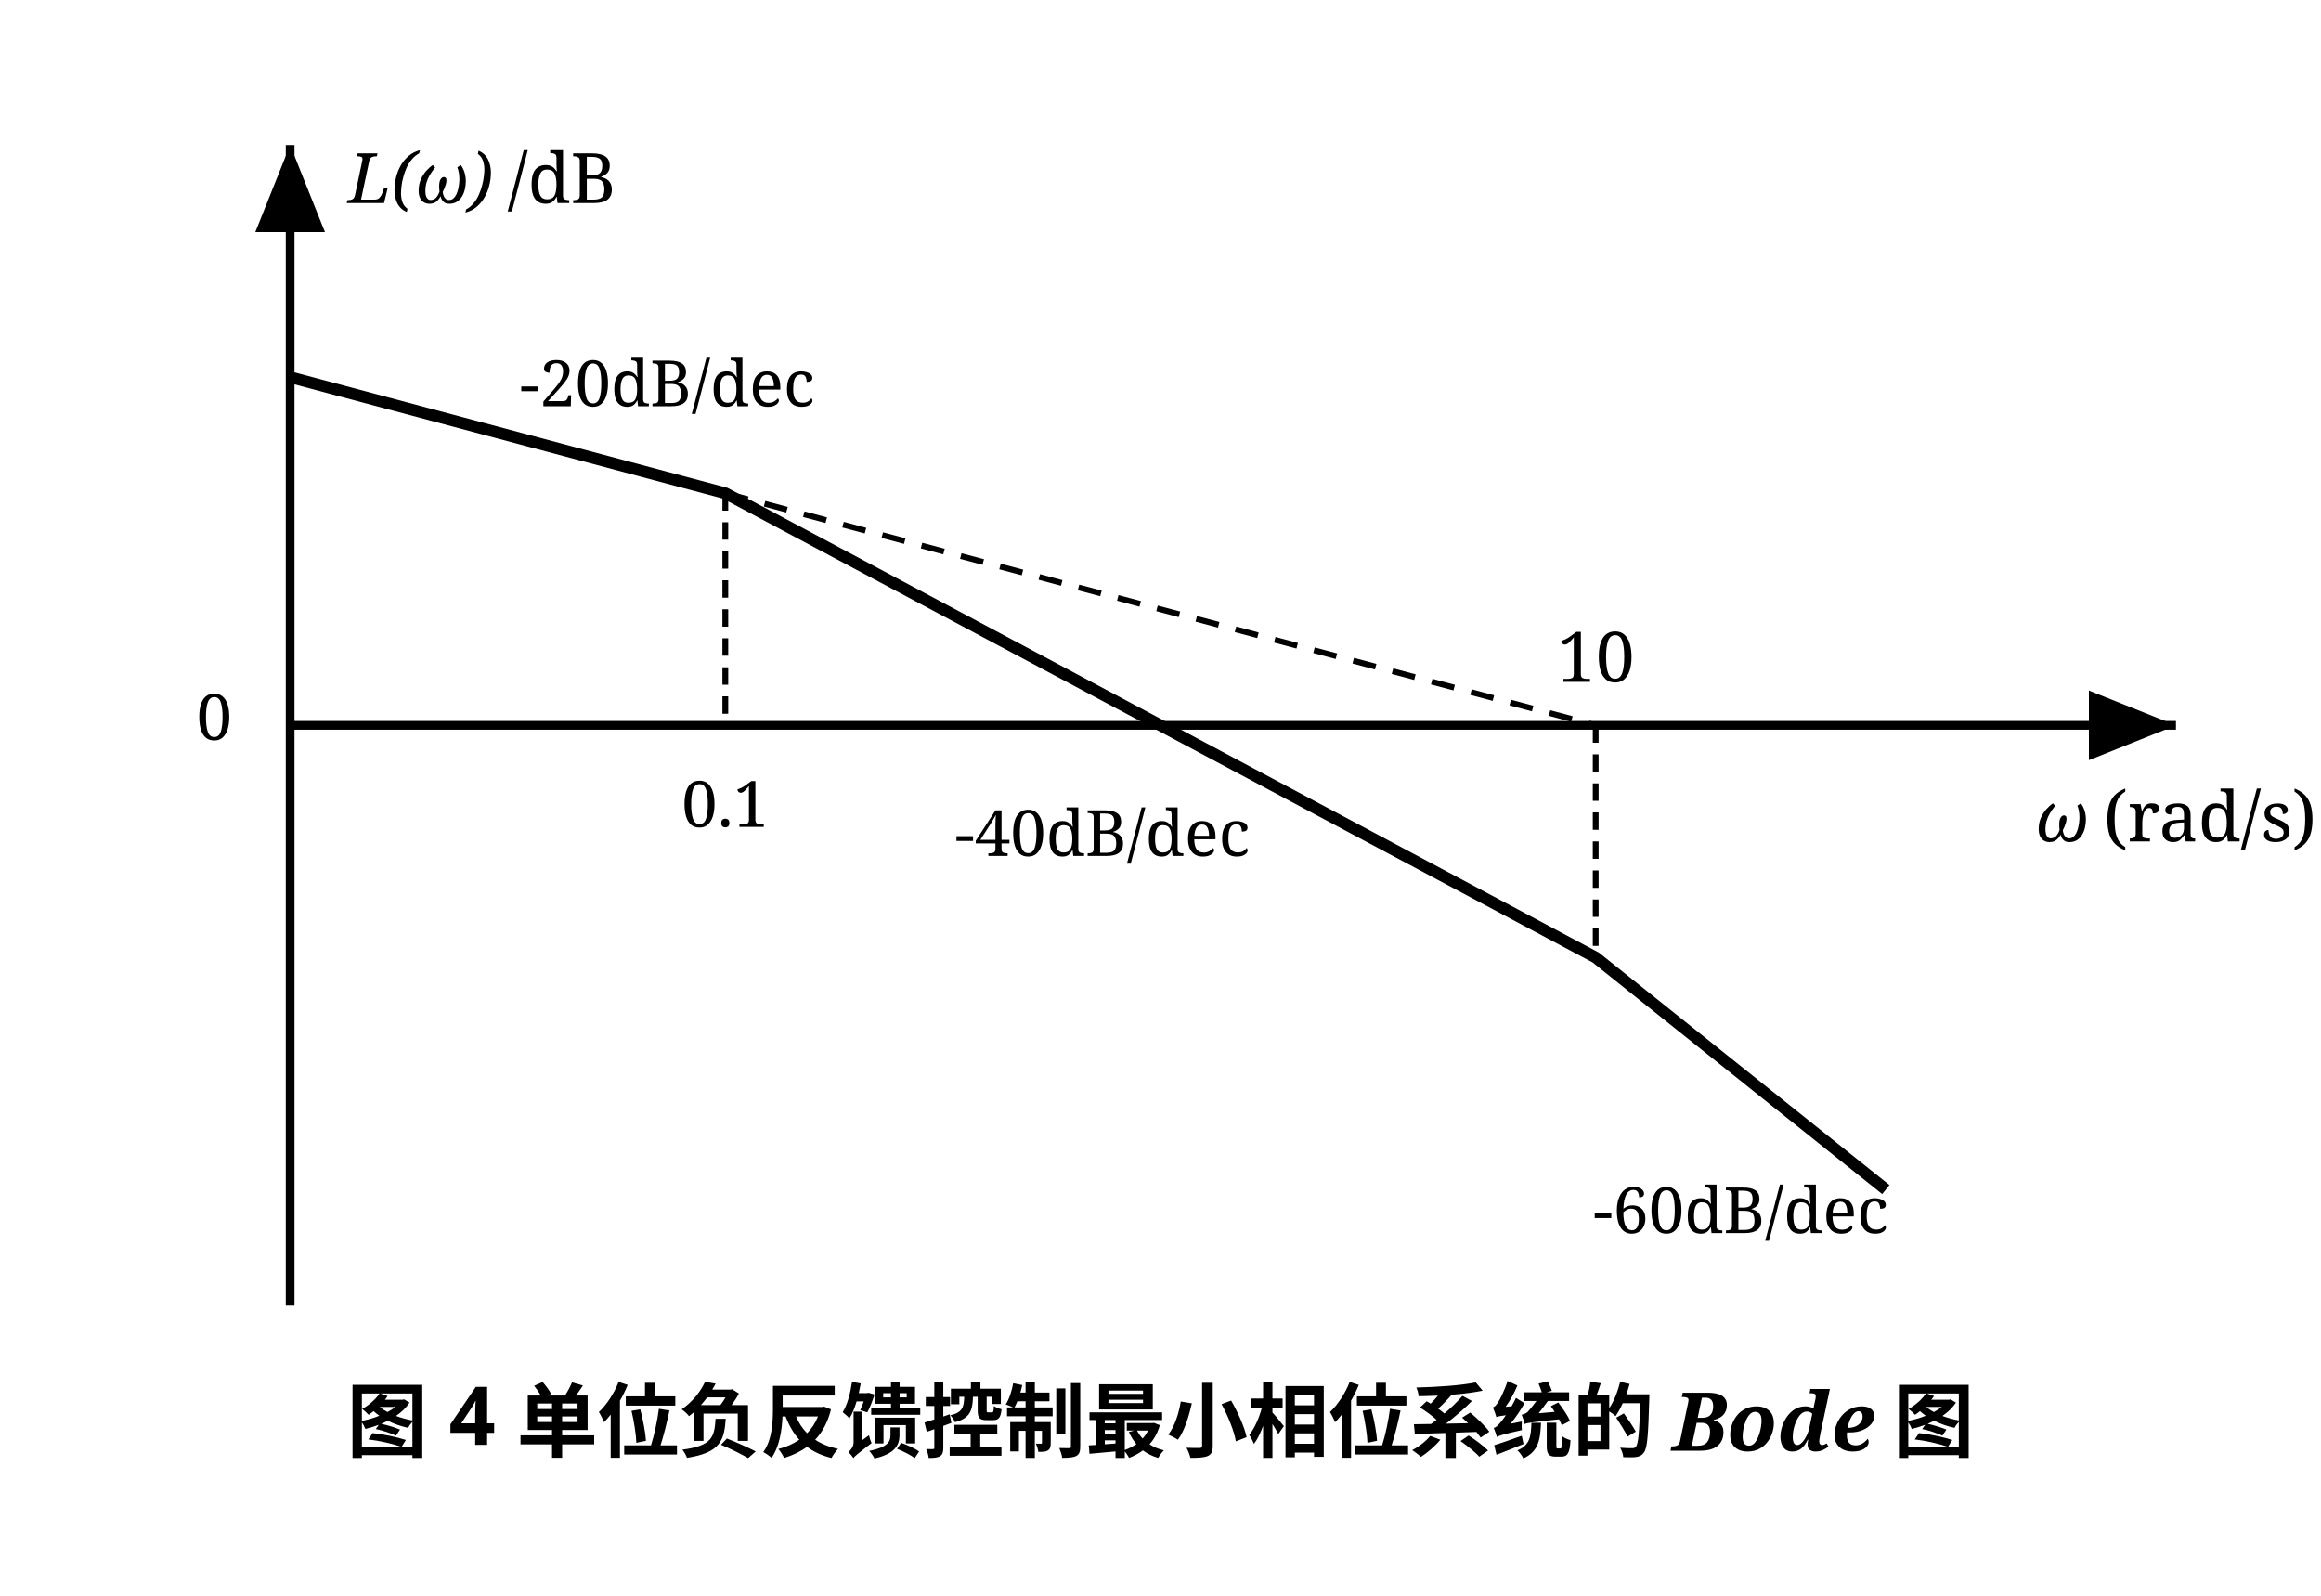
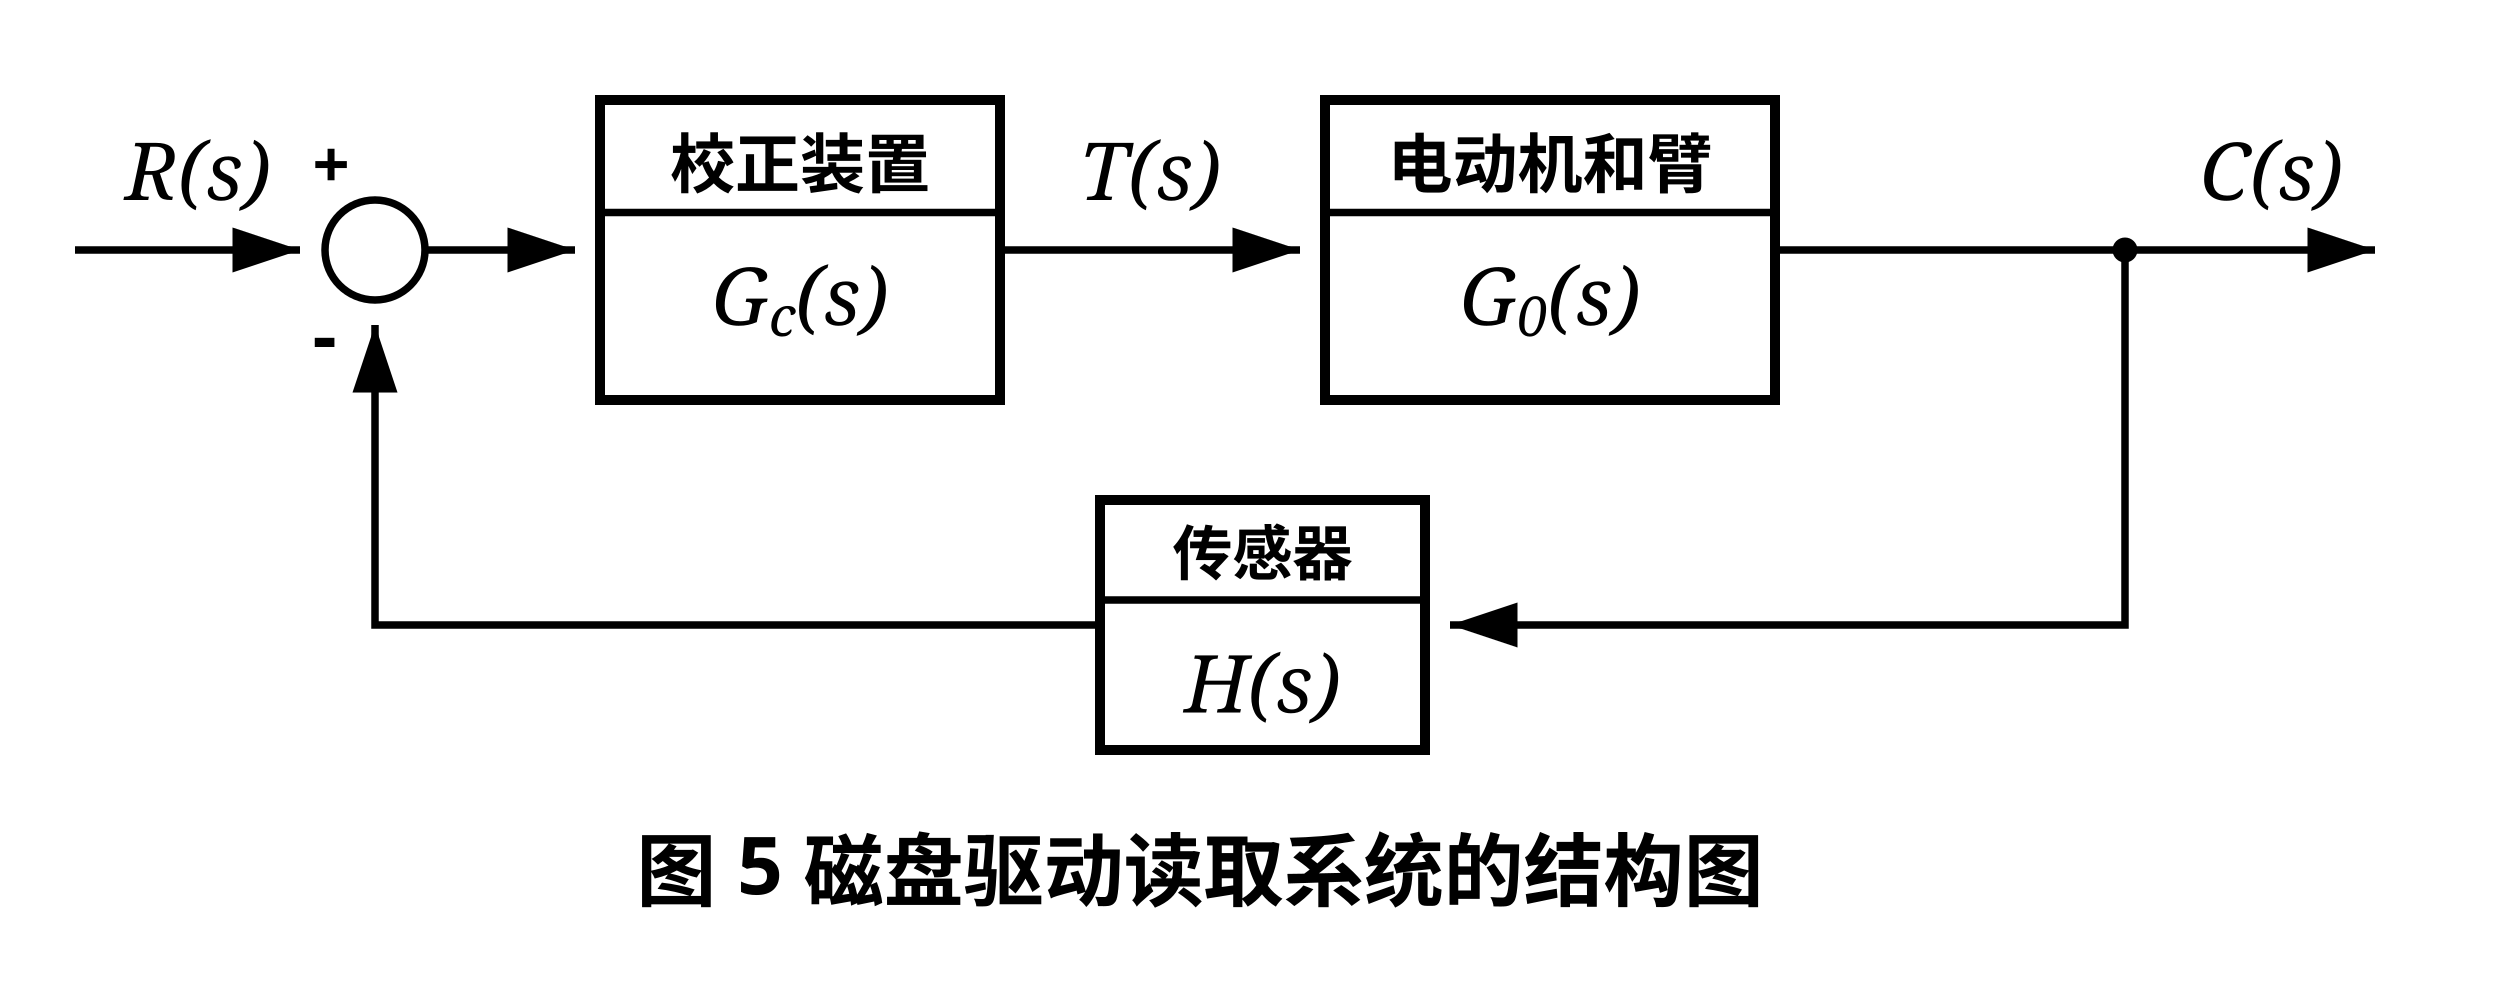
- <svg xmlns="http://www.w3.org/2000/svg" width="800" height="550">
+ <svg xmlns="http://www.w3.org/2000/svg" width="1000" height="400">
  <defs>
-     <marker id="arrow" markerWidth="12" markerHeight="12" refX="10" refY="6" orient="auto">
-       <path d="M0,2 L10,6 L0,10 z" fill="black" />
+     <marker id="arrow" markerWidth="10" markerHeight="10" refX="9" refY="5" orient="auto">
+       <path d="M0,2 L9,5 L0,8 z" fill="black" />
    </marker>
  </defs>
-   <path d="M 100 450 L 100 50" stroke="black" stroke-width="3" marker-end="url(#arrow)" />
-   <path d="M 100 250 L 750 250" stroke="black" stroke-width="3" marker-end="url(#arrow)" />
-   <text x="80" y="255" font-family="serif" font-size="22" text-anchor="end">0</text>
-   <text x="250" y="285" font-family="serif" font-size="22" text-anchor="middle">0.1</text>
-   <text x="550" y="235" font-family="serif" font-size="24" text-anchor="middle">10</text>
-   <text x="120" y="70" font-family="serif" font-size="24" font-style="italic">L(ω)</text>
-   <text x="175" y="70" font-family="serif" font-size="24">/dB</text>
-   <text x="720" y="290" font-family="serif" font-size="24" font-style="italic" text-anchor="end">ω</text>
-   <text x="725" y="290" font-family="serif" font-size="24">(rad/s)</text>
-   <path d="M 100 130 L 250 170 L 550 330 L 650 410" fill="none" stroke="black" stroke-width="4" />
-   <path d="M 250 170 L 550 250" fill="none" stroke="black" stroke-width="2" stroke-dasharray="8,6" />
-   <path d="M 250 170 L 250 250" fill="none" stroke="black" stroke-width="2" stroke-dasharray="6,4" />
-   <path d="M 550 250 L 550 330" fill="none" stroke="black" stroke-width="2" stroke-dasharray="6,4" />
-   <text x="230" y="140" font-family="serif" font-size="22" text-anchor="middle">-20dB/dec</text>
-   <text x="380" y="295" font-family="serif" font-size="22" text-anchor="middle">-40dB/dec</text>
-   <text x="600" y="425" font-family="serif" font-size="22" text-anchor="middle">-60dB/dec</text>
-   <text x="400" y="500" font-family="sans-serif" font-size="28" font-weight="bold" text-anchor="middle">图 4 单位负反馈控制最小相位系统的 <tspan font-family="serif" font-style="italic">Bode</tspan> 图</text>
+   <circle cx="150" cy="100" r="20" fill="none" stroke="black" stroke-width="3" />
+   <text x="125" y="75" font-family="sans-serif" font-size="26" font-weight="bold">+</text>
+   <text x="125" y="145" font-family="sans-serif" font-size="30" font-weight="bold">-</text>
+   <path d="M 30 100 L 120 100" stroke="black" stroke-width="3" marker-end="url(#arrow)" />
+   <text x="50" y="80" font-family="serif" font-style="italic" font-size="32">R(s)</text>
+   <path d="M 170 100 L 230 100" stroke="black" stroke-width="3" marker-end="url(#arrow)" />
+   <rect x="240" y="40" width="160" height="120" fill="none" stroke="black" stroke-width="4" />
+   <path d="M 240 85 L 400 85" stroke="black" stroke-width="3" />
+   <text x="320" y="75" font-family="sans-serif" font-size="26" font-weight="bold" text-anchor="middle">校正装置</text>
+   <text x="320" y="130" font-family="serif" font-style="italic" font-size="32" text-anchor="middle">G<tspan baseline-shift="sub" font-size="22">c</tspan>(s)</text>
+   <path d="M 400 100 L 520 100" stroke="black" stroke-width="3" marker-end="url(#arrow)" />
+   <text x="460" y="80" font-family="serif" font-style="italic" font-size="32" text-anchor="middle">T(s)</text>
+   <rect x="530" y="40" width="180" height="120" fill="none" stroke="black" stroke-width="4" />
+   <path d="M 530 85 L 710 85" stroke="black" stroke-width="3" />
+   <text x="620" y="75" font-family="sans-serif" font-size="26" font-weight="bold" text-anchor="middle">电动机和臂</text>
+   <text x="620" y="130" font-family="serif" font-style="italic" font-size="32" text-anchor="middle">G<tspan baseline-shift="sub" font-size="22">0</tspan>(s)</text>
+   <path d="M 710 100 L 950 100" stroke="black" stroke-width="3" marker-end="url(#arrow)" />
+   <text x="880" y="80" font-family="serif" font-style="italic" font-size="32">C(s)</text>
+   <circle cx="850" cy="100" r="5" fill="black" />
+   <path d="M 850 100 L 850 250 L 580 250" fill="none" stroke="black" stroke-width="3" marker-end="url(#arrow)" />
+   <rect x="440" y="200" width="130" height="100" fill="none" stroke="black" stroke-width="4" />
+   <path d="M 440 240 L 570 240" stroke="black" stroke-width="3" />
+   <text x="505" y="230" font-family="sans-serif" font-size="24" font-weight="bold" text-anchor="middle">传感器</text>
+   <text x="505" y="285" font-family="serif" font-style="italic" font-size="32" text-anchor="middle">H(s)</text>
+   <path d="M 440 250 L 150 250 L 150 130" fill="none" stroke="black" stroke-width="3" marker-end="url(#arrow)" />
+   <text x="480" y="360" font-family="sans-serif" font-size="32" font-weight="bold" text-anchor="middle">图 5 磁盘驱动读取系统的结构图</text>
</svg>
